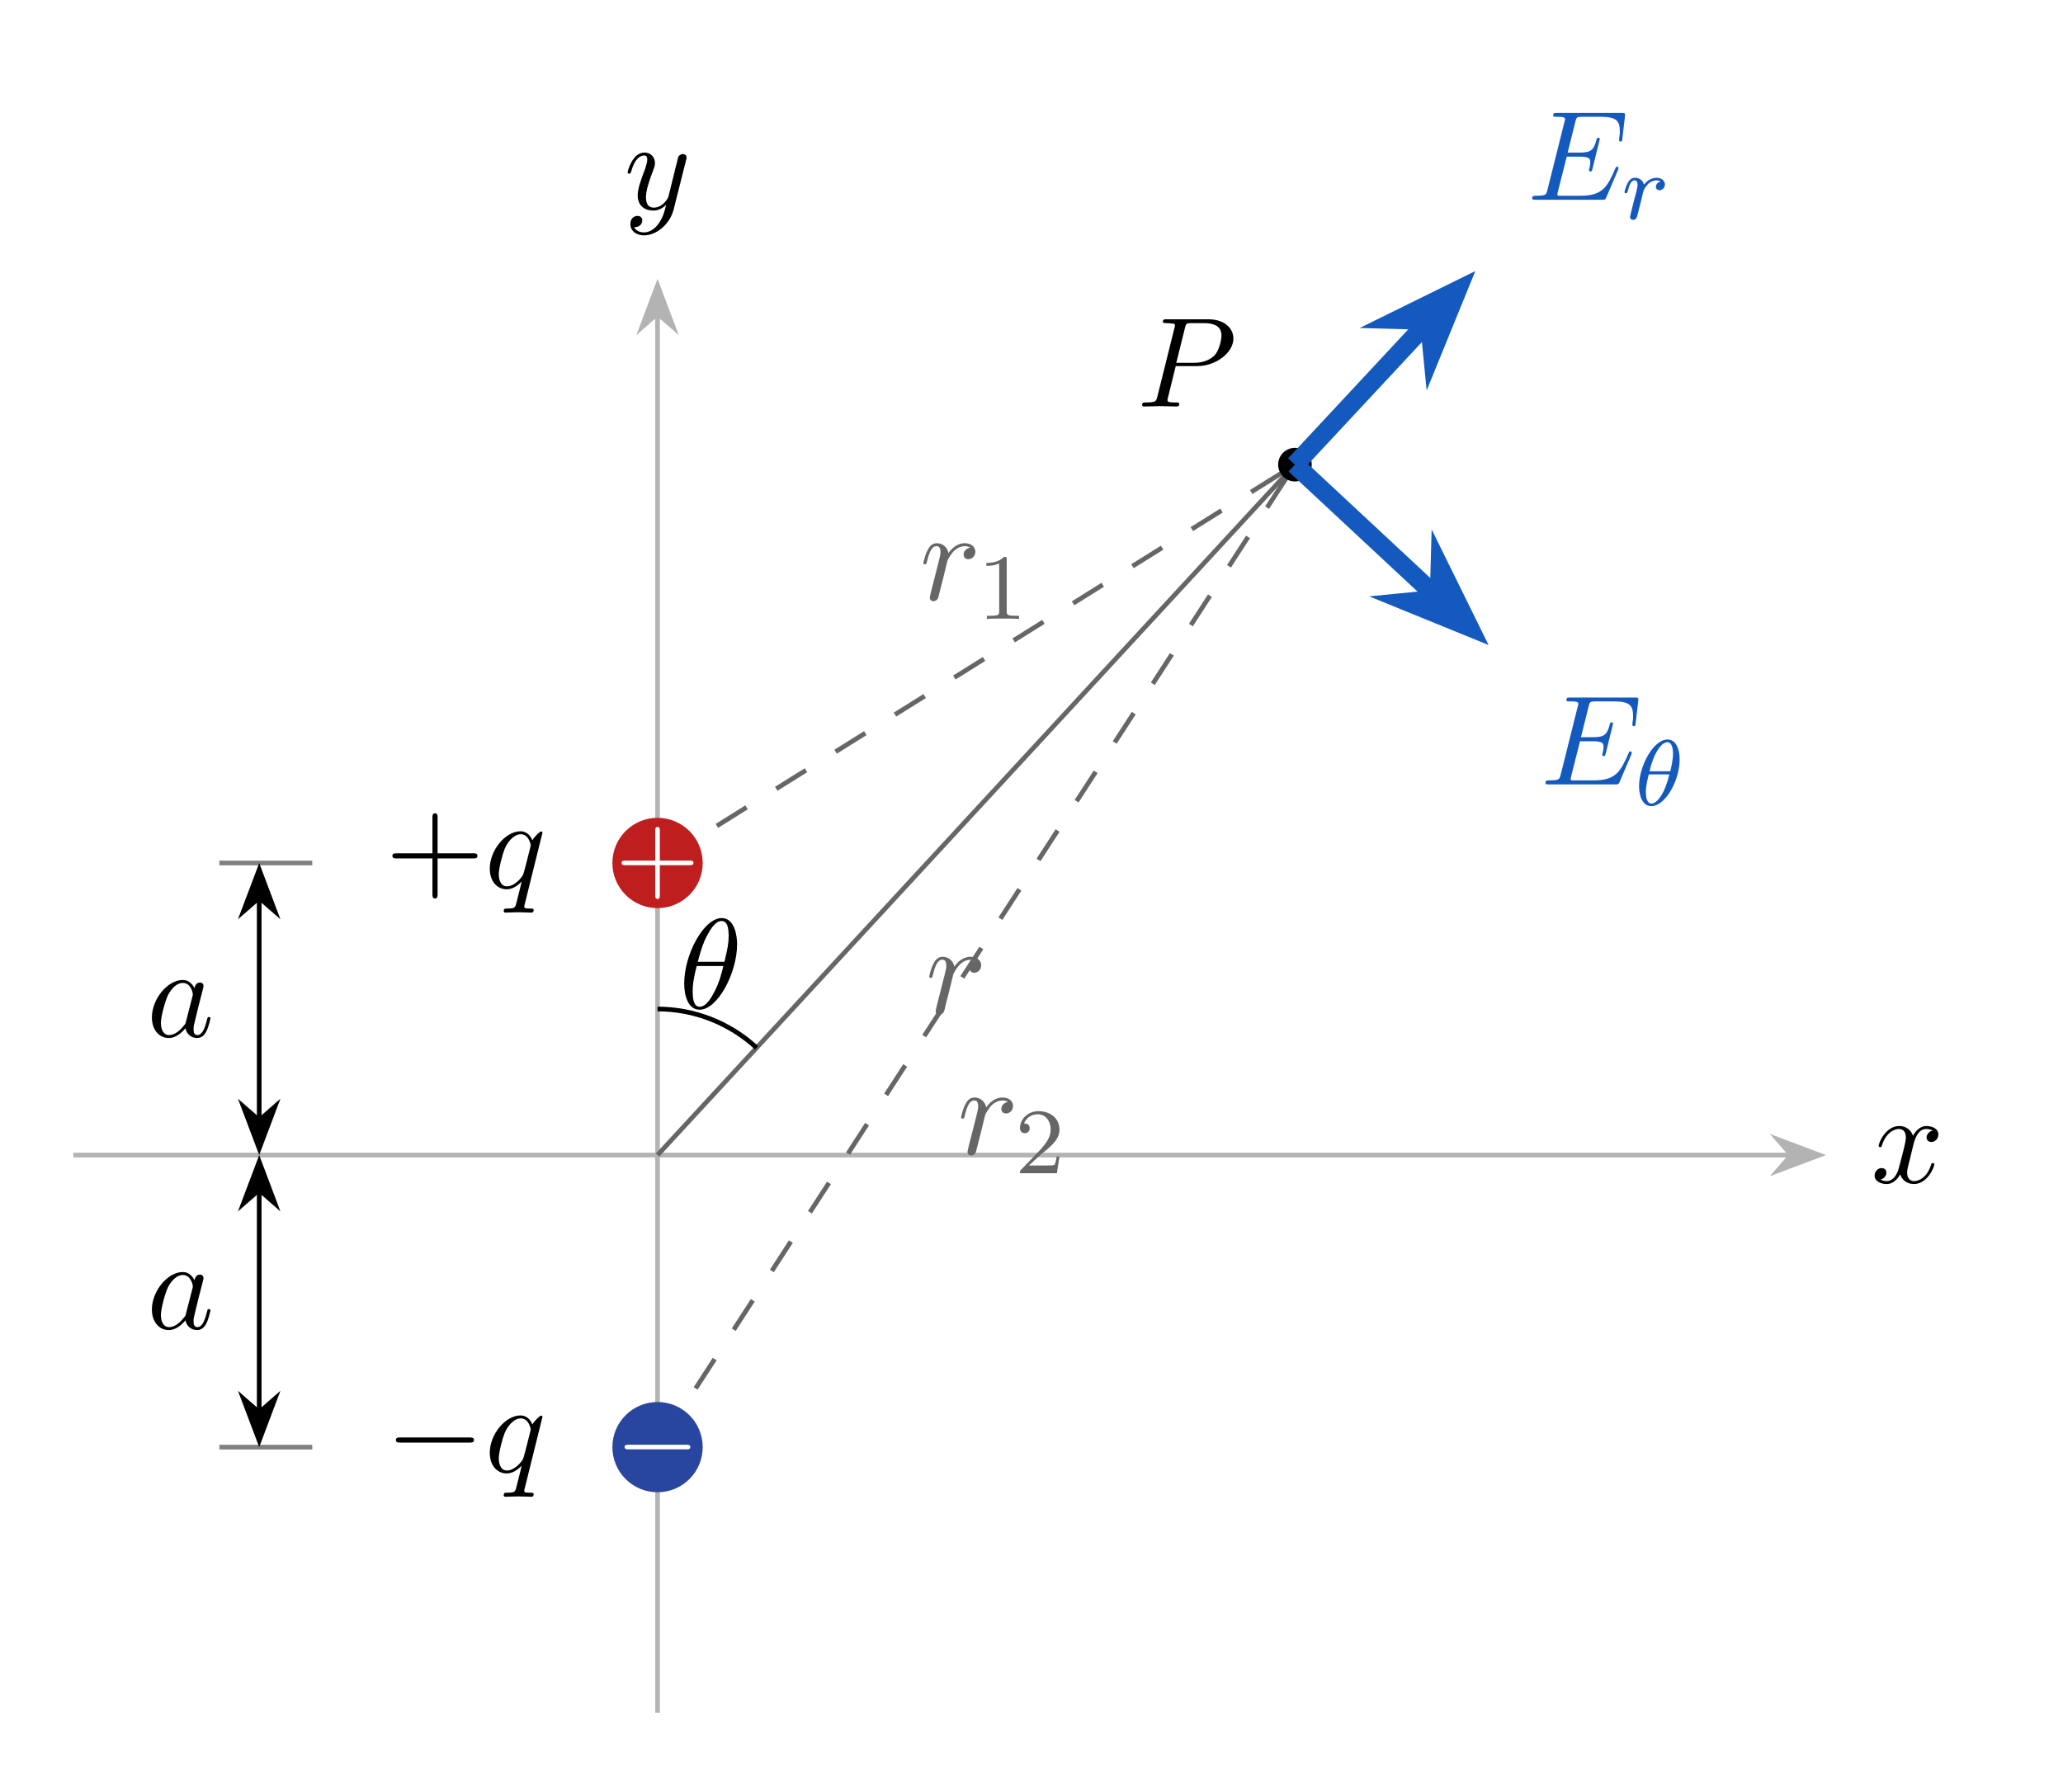
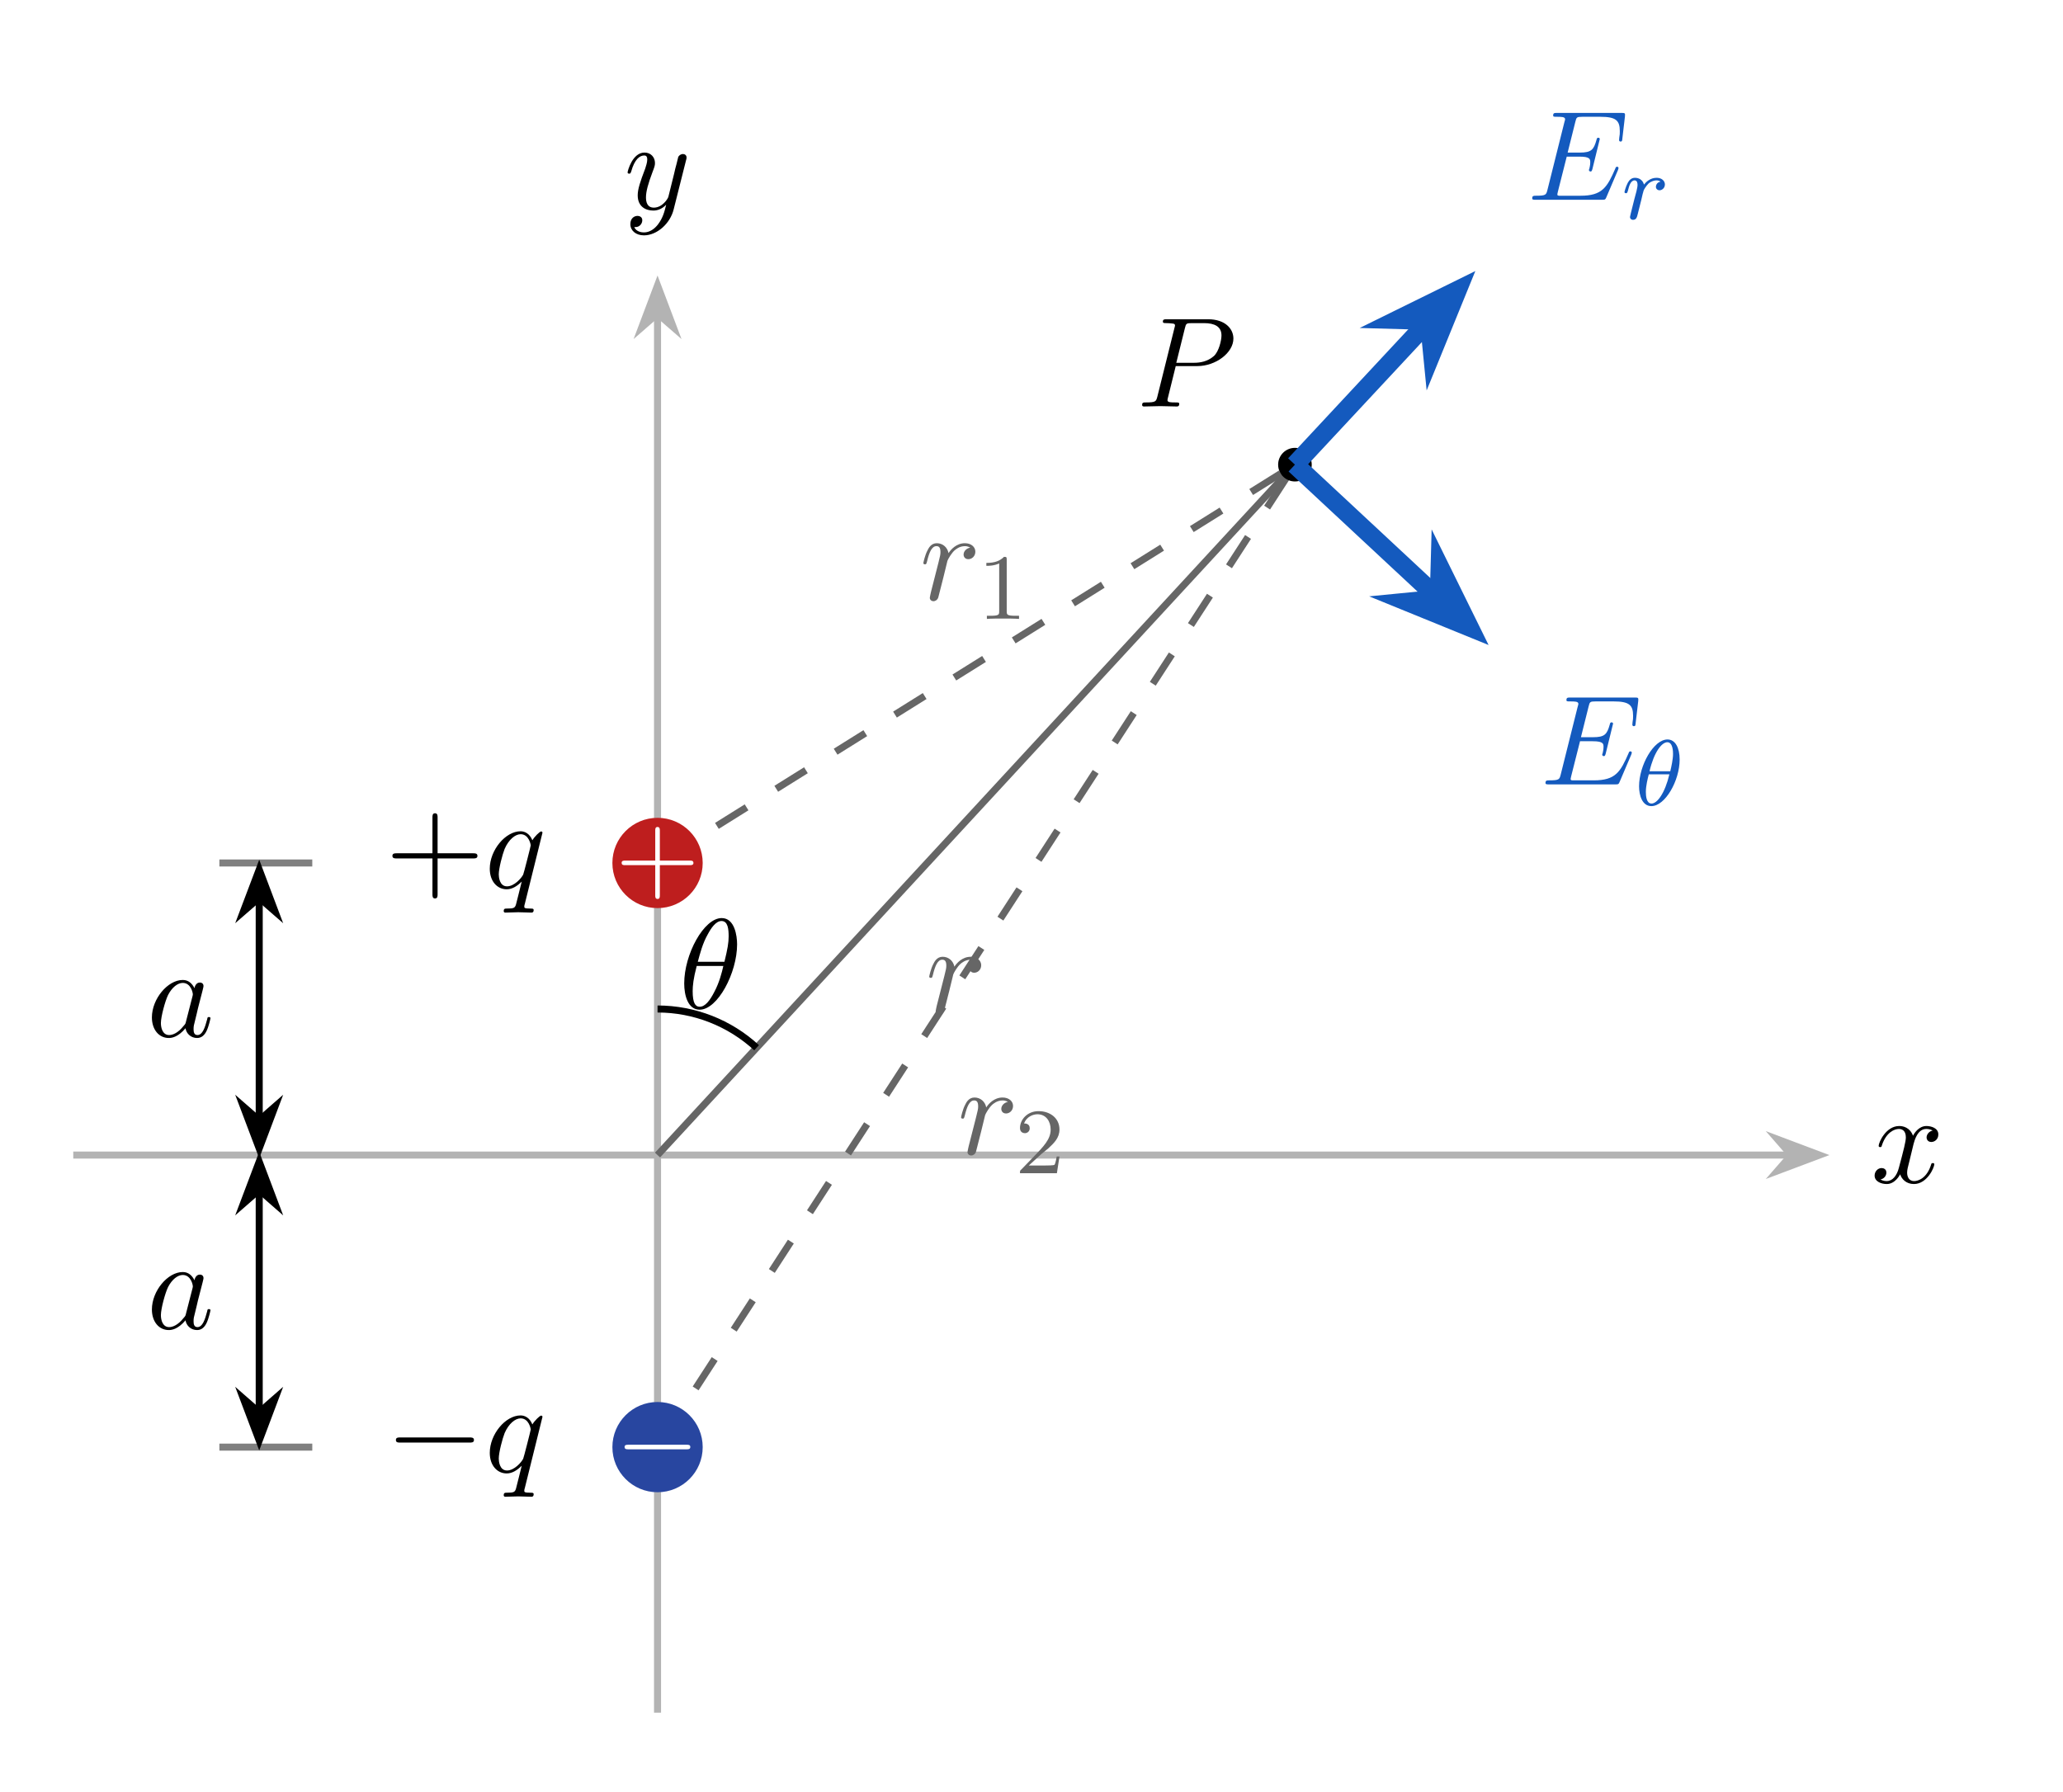
- <svg xmlns="http://www.w3.org/2000/svg" xmlns:xlink="http://www.w3.org/1999/xlink" width="175.53" height="152.45" viewBox="0 0 175.53 152.45">
+ <svg xmlns="http://www.w3.org/2000/svg" xmlns:xlink="http://www.w3.org/1999/xlink" width="280.85" height="243.92" viewBox="0 0 175.53 152.45">
  <defs>
    <g>
      <g id="glyph-0-0">
        <path d="M 3.625 -3.281 C 3.703 -3.562 3.953 -4.562 4.703 -4.562 C 4.766 -4.562 5.031 -4.562 5.25 -4.422 C 4.953 -4.375 4.734 -4.094 4.734 -3.844 C 4.734 -3.672 4.844 -3.453 5.141 -3.453 C 5.391 -3.453 5.734 -3.656 5.734 -4.094 C 5.734 -4.656 5.094 -4.812 4.719 -4.812 C 4.094 -4.812 3.703 -4.234 3.578 -3.984 C 3.312 -4.703 2.719 -4.812 2.406 -4.812 C 1.266 -4.812 0.656 -3.406 0.656 -3.125 C 0.656 -3.016 0.766 -3.016 0.781 -3.016 C 0.875 -3.016 0.906 -3.047 0.922 -3.141 C 1.297 -4.297 2.016 -4.562 2.375 -4.562 C 2.594 -4.562 2.969 -4.469 2.969 -3.844 C 2.969 -3.5 2.781 -2.766 2.375 -1.25 C 2.203 -0.578 1.828 -0.125 1.344 -0.125 C 1.281 -0.125 1.031 -0.125 0.812 -0.266 C 1.078 -0.312 1.312 -0.547 1.312 -0.844 C 1.312 -1.141 1.078 -1.234 0.906 -1.234 C 0.594 -1.234 0.312 -0.953 0.312 -0.594 C 0.312 -0.094 0.859 0.125 1.344 0.125 C 2.062 0.125 2.453 -0.641 2.484 -0.703 C 2.609 -0.297 3 0.125 3.656 0.125 C 4.781 0.125 5.391 -1.281 5.391 -1.562 C 5.391 -1.656 5.297 -1.656 5.266 -1.656 C 5.172 -1.656 5.141 -1.625 5.125 -1.547 C 4.766 -0.375 4.031 -0.125 3.672 -0.125 C 3.25 -0.125 3.078 -0.469 3.078 -0.844 C 3.078 -1.078 3.141 -1.312 3.266 -1.797 Z M 3.625 -3.281 " />
      </g>
      <g id="glyph-0-1">
        <path d="M 5.281 -4.141 C 5.328 -4.297 5.328 -4.312 5.328 -4.391 C 5.328 -4.594 5.172 -4.688 5.016 -4.688 C 4.906 -4.688 4.734 -4.625 4.625 -4.453 C 4.609 -4.406 4.531 -4.062 4.484 -3.875 C 4.406 -3.594 4.328 -3.297 4.266 -3 L 3.781 -1.047 C 3.734 -0.875 3.266 -0.125 2.547 -0.125 C 1.984 -0.125 1.875 -0.594 1.875 -1 C 1.875 -1.5 2.062 -2.172 2.422 -3.125 C 2.594 -3.578 2.641 -3.703 2.641 -3.922 C 2.641 -4.406 2.297 -4.812 1.75 -4.812 C 0.719 -4.812 0.312 -3.234 0.312 -3.125 C 0.312 -3.016 0.422 -3.016 0.453 -3.016 C 0.547 -3.016 0.562 -3.047 0.625 -3.219 C 0.906 -4.234 1.344 -4.562 1.719 -4.562 C 1.812 -4.562 1.984 -4.562 1.984 -4.219 C 1.984 -3.953 1.875 -3.672 1.812 -3.453 C 1.375 -2.312 1.172 -1.688 1.172 -1.172 C 1.172 -0.203 1.859 0.125 2.5 0.125 C 2.922 0.125 3.297 -0.062 3.594 -0.375 C 3.453 0.203 3.328 0.734 2.891 1.312 C 2.609 1.672 2.203 1.984 1.703 1.984 C 1.547 1.984 1.062 1.953 0.875 1.531 C 1.047 1.531 1.188 1.531 1.344 1.406 C 1.453 1.312 1.562 1.156 1.562 0.953 C 1.562 0.625 1.266 0.578 1.156 0.578 C 0.906 0.578 0.547 0.75 0.547 1.281 C 0.547 1.828 1.016 2.234 1.703 2.234 C 2.812 2.234 3.938 1.234 4.234 0.016 Z M 5.281 -4.141 " />
      </g>
      <g id="glyph-0-2">
        <path d="M 0.953 -0.641 C 0.922 -0.484 0.859 -0.234 0.859 -0.172 C 0.859 0.016 1.016 0.125 1.172 0.125 C 1.312 0.125 1.5 0.031 1.578 -0.188 C 1.594 -0.234 1.969 -1.703 2.016 -1.906 C 2.094 -2.266 2.297 -3.016 2.359 -3.312 C 2.406 -3.453 2.703 -3.969 2.969 -4.203 C 3.062 -4.281 3.375 -4.562 3.844 -4.562 C 4.125 -4.562 4.281 -4.438 4.297 -4.438 C 3.969 -4.375 3.734 -4.125 3.734 -3.844 C 3.734 -3.672 3.844 -3.453 4.141 -3.453 C 4.438 -3.453 4.734 -3.703 4.734 -4.094 C 4.734 -4.484 4.391 -4.812 3.844 -4.812 C 3.125 -4.812 2.656 -4.281 2.453 -3.969 C 2.359 -4.453 1.969 -4.812 1.453 -4.812 C 0.953 -4.812 0.75 -4.375 0.656 -4.188 C 0.453 -3.812 0.312 -3.172 0.312 -3.125 C 0.312 -3.016 0.422 -3.016 0.453 -3.016 C 0.547 -3.016 0.562 -3.031 0.625 -3.266 C 0.812 -4.047 1.031 -4.562 1.422 -4.562 C 1.609 -4.562 1.766 -4.484 1.766 -4.062 C 1.766 -3.844 1.734 -3.719 1.594 -3.156 Z M 0.953 -0.641 " />
      </g>
      <g id="glyph-0-3">
        <path d="M 4.953 -5.438 C 4.953 -6.156 4.75 -7.672 3.641 -7.672 C 2.125 -7.672 0.453 -4.594 0.453 -2.109 C 0.453 -1.094 0.766 0.125 1.766 0.125 C 3.297 0.125 4.953 -3 4.953 -5.438 Z M 1.609 -3.953 C 1.797 -4.641 2.016 -5.516 2.453 -6.281 C 2.734 -6.812 3.141 -7.422 3.625 -7.422 C 4.172 -7.422 4.234 -6.734 4.234 -6.109 C 4.234 -5.578 4.141 -5.031 3.875 -3.953 Z M 3.781 -3.594 C 3.672 -3.094 3.438 -2.172 3.016 -1.391 C 2.641 -0.656 2.234 -0.125 1.766 -0.125 C 1.406 -0.125 1.172 -0.438 1.172 -1.453 C 1.172 -1.906 1.234 -2.531 1.516 -3.594 Z M 3.781 -3.594 " />
      </g>
      <g id="glyph-0-4">
        <path d="M 4.922 -4.688 C 4.922 -4.734 4.891 -4.797 4.812 -4.797 C 4.688 -4.797 4.25 -4.359 4.062 -4.047 C 3.828 -4.625 3.406 -4.812 3.062 -4.812 C 1.766 -4.812 0.438 -3.203 0.438 -1.625 C 0.438 -0.547 1.078 0.125 1.875 0.125 C 2.344 0.125 2.766 -0.141 3.156 -0.531 C 3.062 -0.156 2.703 1.312 2.672 1.406 C 2.578 1.719 2.484 1.766 1.875 1.766 C 1.734 1.766 1.625 1.766 1.625 1.984 C 1.625 2 1.625 2.109 1.766 2.109 C 2.125 2.109 2.5 2.078 2.859 2.078 C 3.234 2.078 3.625 2.109 3.984 2.109 C 4.031 2.109 4.172 2.109 4.172 1.891 C 4.172 1.766 4.062 1.766 3.891 1.766 C 3.375 1.766 3.375 1.703 3.375 1.594 C 3.375 1.516 3.391 1.453 3.422 1.359 Z M 1.906 -0.125 C 1.25 -0.125 1.203 -0.953 1.203 -1.141 C 1.203 -1.656 1.516 -2.844 1.703 -3.312 C 2.047 -4.109 2.609 -4.562 3.062 -4.562 C 3.766 -4.562 3.922 -3.688 3.922 -3.609 C 3.922 -3.547 3.312 -1.156 3.281 -1.125 C 3.125 -0.812 2.516 -0.125 1.906 -0.125 Z M 1.906 -0.125 " />
      </g>
      <g id="glyph-0-5">
        <path d="M 4.062 -4.109 C 3.859 -4.516 3.547 -4.812 3.062 -4.812 C 1.781 -4.812 0.438 -3.203 0.438 -1.625 C 0.438 -0.594 1.031 0.125 1.875 0.125 C 2.094 0.125 2.641 0.078 3.297 -0.703 C 3.375 -0.234 3.766 0.125 4.281 0.125 C 4.672 0.125 4.922 -0.125 5.094 -0.484 C 5.281 -0.875 5.422 -1.531 5.422 -1.562 C 5.422 -1.656 5.312 -1.656 5.281 -1.656 C 5.172 -1.656 5.172 -1.625 5.141 -1.469 C 4.953 -0.766 4.75 -0.125 4.312 -0.125 C 4.016 -0.125 3.984 -0.406 3.984 -0.625 C 3.984 -0.859 4 -0.953 4.125 -1.422 C 4.234 -1.875 4.266 -1.984 4.359 -2.406 L 4.75 -3.922 C 4.828 -4.234 4.828 -4.25 4.828 -4.297 C 4.828 -4.484 4.703 -4.594 4.516 -4.594 C 4.25 -4.594 4.094 -4.344 4.062 -4.109 Z M 3.344 -1.297 C 3.297 -1.094 3.297 -1.078 3.125 -0.891 C 2.656 -0.297 2.203 -0.125 1.906 -0.125 C 1.359 -0.125 1.203 -0.719 1.203 -1.141 C 1.203 -1.688 1.562 -3.016 1.812 -3.531 C 2.141 -4.172 2.625 -4.562 3.062 -4.562 C 3.781 -4.562 3.922 -3.672 3.922 -3.609 C 3.922 -3.547 3.906 -3.484 3.891 -3.422 Z M 3.344 -1.297 " />
      </g>
      <g id="glyph-0-6">
        <path d="M 3.297 -3.438 L 5.141 -3.438 C 6.688 -3.438 8.203 -4.562 8.203 -5.781 C 8.203 -6.625 7.484 -7.422 6.062 -7.422 L 2.531 -7.422 C 2.328 -7.422 2.203 -7.422 2.203 -7.219 C 2.203 -7.094 2.312 -7.094 2.516 -7.094 C 2.672 -7.094 2.859 -7.078 2.984 -7.062 C 3.172 -7.047 3.234 -7.016 3.234 -6.891 C 3.234 -6.844 3.219 -6.812 3.188 -6.688 L 1.734 -0.844 C 1.625 -0.422 1.594 -0.344 0.734 -0.344 C 0.547 -0.344 0.438 -0.344 0.438 -0.125 C 0.438 0 0.562 0 0.594 0 C 0.906 0 1.672 -0.031 1.984 -0.031 C 2.203 -0.031 2.453 -0.016 2.672 -0.016 C 2.922 -0.016 3.156 0 3.375 0 C 3.453 0 3.594 0 3.594 -0.219 C 3.594 -0.344 3.5 -0.344 3.297 -0.344 C 2.891 -0.344 2.594 -0.344 2.594 -0.531 C 2.594 -0.594 2.609 -0.656 2.625 -0.719 Z M 4.078 -6.672 C 4.172 -7.062 4.203 -7.094 4.672 -7.094 L 5.703 -7.094 C 6.609 -7.094 7.188 -6.797 7.188 -6.047 C 7.188 -5.625 6.969 -4.688 6.547 -4.297 C 6 -3.812 5.344 -3.719 4.875 -3.719 L 3.344 -3.719 Z M 4.078 -6.672 " />
      </g>
      <g id="glyph-0-7">
        <path d="M 7.703 -2.531 C 7.719 -2.594 7.75 -2.672 7.75 -2.688 C 7.75 -2.703 7.75 -2.812 7.625 -2.812 C 7.531 -2.812 7.5 -2.734 7.484 -2.672 C 6.781 -1.062 6.375 -0.344 4.516 -0.344 L 2.922 -0.344 C 2.766 -0.344 2.75 -0.344 2.688 -0.344 C 2.578 -0.359 2.547 -0.375 2.547 -0.453 C 2.547 -0.484 2.547 -0.516 2.594 -0.703 L 3.344 -3.672 L 4.422 -3.672 C 5.344 -3.672 5.344 -3.453 5.344 -3.172 C 5.344 -3.094 5.344 -2.969 5.266 -2.641 C 5.234 -2.594 5.234 -2.562 5.234 -2.516 C 5.234 -2.469 5.281 -2.406 5.375 -2.406 C 5.453 -2.406 5.484 -2.453 5.531 -2.625 L 6.156 -5.172 C 6.156 -5.234 6.094 -5.281 6.031 -5.281 C 5.922 -5.281 5.906 -5.219 5.875 -5.094 C 5.641 -4.266 5.453 -4.016 4.453 -4.016 L 3.422 -4.016 L 4.078 -6.641 C 4.172 -7.016 4.188 -7.062 4.672 -7.062 L 6.203 -7.062 C 7.531 -7.062 7.859 -6.75 7.859 -5.844 C 7.859 -5.594 7.859 -5.562 7.812 -5.281 C 7.812 -5.203 7.797 -5.141 7.797 -5.078 C 7.797 -5.031 7.828 -4.953 7.922 -4.953 C 8.047 -4.953 8.062 -5.016 8.078 -5.219 L 8.297 -7.094 C 8.328 -7.391 8.281 -7.391 8 -7.391 L 2.516 -7.391 C 2.297 -7.391 2.188 -7.391 2.188 -7.172 C 2.188 -7.062 2.281 -7.062 2.484 -7.062 C 2.891 -7.062 3.203 -7.062 3.203 -6.859 C 3.203 -6.812 3.203 -6.797 3.141 -6.594 L 1.703 -0.844 C 1.594 -0.422 1.578 -0.344 0.719 -0.344 C 0.531 -0.344 0.406 -0.344 0.406 -0.125 C 0.406 0 0.516 0 0.719 0 L 6.359 0 C 6.609 0 6.625 -0.016 6.703 -0.188 Z M 7.703 -2.531 " />
      </g>
      <g id="glyph-1-0">
        <path d="M 2.5 -5.062 C 2.5 -5.266 2.469 -5.281 2.266 -5.281 C 1.938 -4.953 1.516 -4.766 0.766 -4.766 L 0.766 -4.516 C 0.969 -4.516 1.406 -4.516 1.859 -4.719 L 1.859 -0.656 C 1.859 -0.359 1.844 -0.266 1.094 -0.266 L 0.812 -0.266 L 0.812 0 C 1.141 -0.031 1.812 -0.031 2.172 -0.031 C 2.531 -0.031 3.219 -0.031 3.547 0 L 3.547 -0.266 L 3.266 -0.266 C 2.516 -0.266 2.5 -0.359 2.5 -0.656 Z M 2.5 -5.062 " />
      </g>
      <g id="glyph-1-1">
        <path d="M 2.234 -1.625 C 2.359 -1.734 2.703 -2 2.828 -2.109 C 3.312 -2.562 3.781 -3 3.781 -3.719 C 3.781 -4.672 3 -5.281 2 -5.281 C 1.047 -5.281 0.422 -4.562 0.422 -3.844 C 0.422 -3.453 0.734 -3.406 0.844 -3.406 C 1.016 -3.406 1.25 -3.531 1.25 -3.828 C 1.25 -4.234 0.859 -4.234 0.766 -4.234 C 0.984 -4.812 1.531 -5.016 1.906 -5.016 C 2.656 -5.016 3.031 -4.391 3.031 -3.719 C 3.031 -2.891 2.453 -2.297 1.516 -1.328 L 0.516 -0.297 C 0.422 -0.219 0.422 -0.203 0.422 0 L 3.562 0 L 3.781 -1.422 L 3.547 -1.422 C 3.516 -1.266 3.453 -0.859 3.359 -0.719 C 3.312 -0.656 2.703 -0.656 2.578 -0.656 L 1.172 -0.656 Z M 2.234 -1.625 " />
      </g>
      <g id="glyph-2-0">
        <path d="M 6.312 -2.047 C 6.438 -2.047 6.625 -2.047 6.625 -2.234 C 6.625 -2.438 6.453 -2.438 6.312 -2.438 L 3.766 -2.438 L 3.766 -4.984 C 3.766 -5.125 3.766 -5.297 3.562 -5.297 C 3.375 -5.297 3.375 -5.109 3.375 -4.984 L 3.375 -2.438 L 0.828 -2.438 C 0.703 -2.438 0.516 -2.438 0.516 -2.25 C 0.516 -2.047 0.672 -2.047 0.828 -2.047 L 3.375 -2.047 L 3.375 0.516 C 3.375 0.656 3.375 0.828 3.578 0.828 C 3.766 0.828 3.766 0.641 3.766 0.516 L 3.766 -2.047 Z M 6.312 -2.047 " />
      </g>
      <g id="glyph-3-0">
        <path d="M 4.453 -2.5 L 7.484 -2.5 C 7.641 -2.5 7.844 -2.5 7.844 -2.719 C 7.844 -2.938 7.641 -2.938 7.484 -2.938 L 4.453 -2.938 L 4.453 -5.984 C 4.453 -6.141 4.453 -6.344 4.234 -6.344 C 4.016 -6.344 4.016 -6.141 4.016 -5.984 L 4.016 -2.938 L 0.969 -2.938 C 0.812 -2.938 0.609 -2.938 0.609 -2.719 C 0.609 -2.5 0.812 -2.5 0.969 -2.5 L 4.016 -2.5 L 4.016 0.547 C 4.016 0.703 4.016 0.906 4.234 0.906 C 4.453 0.906 4.453 0.703 4.453 0.547 Z M 4.453 -2.5 " />
      </g>
      <g id="glyph-4-0">
        <path d="M 6.031 -2.047 C 6.188 -2.047 6.359 -2.047 6.359 -2.25 C 6.359 -2.438 6.188 -2.438 6.031 -2.438 L 1.094 -2.438 C 0.953 -2.438 0.766 -2.438 0.766 -2.25 C 0.766 -2.047 0.938 -2.047 1.094 -2.047 Z M 6.031 -2.047 " />
      </g>
      <g id="glyph-5-0">
        <path d="M 7.172 -2.5 C 7.344 -2.5 7.547 -2.5 7.547 -2.719 C 7.547 -2.938 7.344 -2.938 7.172 -2.938 L 1.281 -2.938 C 1.094 -2.938 0.906 -2.938 0.906 -2.719 C 0.906 -2.5 1.094 -2.5 1.281 -2.5 Z M 7.172 -2.5 " />
      </g>
      <g id="glyph-6-0">
        <path d="M 1.531 -1.094 C 1.625 -1.438 1.703 -1.781 1.781 -2.125 C 1.797 -2.141 1.844 -2.375 1.859 -2.406 C 1.875 -2.484 2.078 -2.812 2.281 -3.016 C 2.547 -3.234 2.812 -3.281 2.953 -3.281 C 3.047 -3.281 3.188 -3.266 3.297 -3.172 C 2.953 -3.109 2.906 -2.812 2.906 -2.734 C 2.906 -2.562 3.047 -2.438 3.219 -2.438 C 3.422 -2.438 3.672 -2.625 3.672 -2.938 C 3.672 -3.219 3.422 -3.5 2.969 -3.5 C 2.422 -3.5 2.062 -3.141 1.891 -2.922 C 1.734 -3.5 1.203 -3.5 1.125 -3.5 C 0.828 -3.5 0.641 -3.312 0.516 -3.078 C 0.328 -2.719 0.234 -2.312 0.234 -2.281 C 0.234 -2.219 0.297 -2.188 0.359 -2.188 C 0.453 -2.188 0.469 -2.219 0.531 -2.422 C 0.625 -2.812 0.766 -3.281 1.094 -3.281 C 1.297 -3.281 1.344 -3.078 1.344 -2.906 C 1.344 -2.766 1.312 -2.609 1.25 -2.344 C 1.234 -2.281 1.109 -1.812 1.078 -1.703 L 0.781 -0.516 C 0.75 -0.391 0.703 -0.203 0.703 -0.172 C 0.703 0.016 0.859 0.078 0.953 0.078 C 1.234 0.078 1.297 -0.141 1.359 -0.406 Z M 1.531 -1.094 " />
      </g>
      <g id="glyph-6-1">
        <path d="M 3.797 -3.891 C 3.797 -4.891 3.422 -5.594 2.766 -5.594 C 1.578 -5.594 0.344 -3.375 0.344 -1.609 C 0.344 -0.844 0.609 0.078 1.391 0.078 C 2.562 0.078 3.797 -2.078 3.797 -3.891 Z M 1.234 -2.891 C 1.609 -4.5 2.266 -5.359 2.75 -5.359 C 3.234 -5.359 3.234 -4.516 3.234 -4.359 C 3.234 -3.922 3.094 -3.281 3 -2.891 Z M 2.922 -2.625 C 2.547 -1.031 1.891 -0.141 1.406 -0.141 C 0.969 -0.141 0.922 -0.781 0.922 -1.141 C 0.922 -1.641 1.078 -2.281 1.172 -2.625 Z M 2.922 -2.625 " />
      </g>
    </g>
  </defs>
-   <path fill="none" stroke-width="0.399" stroke-linecap="butt" stroke-linejoin="miter" stroke="rgb(70%, 70%, 70%)" stroke-opacity="1" stroke-miterlimit="10" d="M -49.892 -0.001 L 96.717 -0.001 " transform="matrix(0.996405, 0, 0, -0.996405, 55.94679, 98.29637)" />
-   <path fill-rule="nonzero" fill="rgb(70%, 70%, 70%)" fill-opacity="1" stroke-width="0.399" stroke-linecap="butt" stroke-linejoin="miter" stroke="rgb(70%, 70%, 70%)" stroke-opacity="1" stroke-miterlimit="10" d="M 4.216 -0.001 L 0.644 1.344 L 1.816 -0.001 L 0.644 -1.345 Z M 4.216 -0.001 " transform="matrix(0.996405, 0, 0, -0.996405, 150.6042, 98.29637)" />
+   <path fill="none" stroke-width="0.6" stroke-linecap="butt" stroke-linejoin="miter" stroke="rgb(70%, 70%, 70%)" stroke-opacity="1" stroke-miterlimit="10" d="M -49.892 -0.001 L 96.717 -0.001 " transform="matrix(0.996405, 0, 0, -0.996405, 55.94679, 98.29637)" />
+   <path fill-rule="nonzero" fill="rgb(70%, 70%, 70%)" fill-opacity="1" stroke-width="0.6" stroke-linecap="butt" stroke-linejoin="miter" stroke="rgb(70%, 70%, 70%)" stroke-opacity="1" stroke-miterlimit="10" d="M 4.216 -0.001 L 0.644 1.344 L 1.816 -0.001 L 0.644 -1.345 Z M 4.216 -0.001 " transform="matrix(0.996405, 0, 0, -0.996405, 150.6042, 98.29637)" />
  <g fill="rgb(0%, 0%, 0%)" fill-opacity="1">
    <use xlink:href="#glyph-0-0" x="159.19" y="100.637" />
  </g>
-   <path fill="none" stroke-width="0.399" stroke-linecap="butt" stroke-linejoin="miter" stroke="rgb(70%, 70%, 70%)" stroke-opacity="1" stroke-miterlimit="10" d="M -0.001 -47.625 L -0.001 71.773 " transform="matrix(0.996405, 0, 0, -0.996405, 55.94679, 98.29637)" />
-   <path fill-rule="nonzero" fill="rgb(70%, 70%, 70%)" fill-opacity="1" stroke-width="0.399" stroke-linecap="butt" stroke-linejoin="miter" stroke="rgb(70%, 70%, 70%)" stroke-opacity="1" stroke-miterlimit="10" d="M 4.217 0.001 L 0.645 1.346 L 1.817 0.001 L 0.645 -1.347 Z M 4.217 0.001 " transform="matrix(0, -0.996405, -0.996405, 0, 55.94679, 28.4944)" />
+   <path fill="none" stroke-width="0.6" stroke-linecap="butt" stroke-linejoin="miter" stroke="rgb(70%, 70%, 70%)" stroke-opacity="1" stroke-miterlimit="10" d="M -0.001 -47.625 L -0.001 71.773 " transform="matrix(0.996405, 0, 0, -0.996405, 55.94679, 98.29637)" />
+   <path fill-rule="nonzero" fill="rgb(70%, 70%, 70%)" fill-opacity="1" stroke-width="0.6" stroke-linecap="butt" stroke-linejoin="miter" stroke="rgb(70%, 70%, 70%)" stroke-opacity="1" stroke-miterlimit="10" d="M 4.217 0.001 L 0.645 1.346 L 1.817 0.001 L 0.645 -1.347 Z M 4.217 0.001 " transform="matrix(0, -0.996405, -0.996405, 0, 55.94679, 28.4944)" />
  <g fill="rgb(0%, 0%, 0%)" fill-opacity="1">
    <use xlink:href="#glyph-0-1" x="53.087" y="17.795" />
  </g>
-   <path fill="none" stroke-width="0.399" stroke-linecap="butt" stroke-linejoin="miter" stroke="rgb(39.999%, 39.999%, 39.999%)" stroke-opacity="1" stroke-miterlimit="10" d="M -0.001 -0.001 L 54.429 58.965 " transform="matrix(0.996405, 0, 0, -0.996405, 55.94679, 98.29637)" />
+   <path fill="none" stroke-width="0.6" stroke-linecap="butt" stroke-linejoin="miter" stroke="rgb(39.999%, 39.999%, 39.999%)" stroke-opacity="1" stroke-miterlimit="10" d="M -0.001 -0.001 L 54.429 58.965 " transform="matrix(0.996405, 0, 0, -0.996405, 55.94679, 98.29637)" />
  <g fill="rgb(39.999%, 39.999%, 39.999%)" fill-opacity="1">
    <use xlink:href="#glyph-0-2" x="78.751" y="86.234" />
  </g>
-   <path fill="none" stroke-width="0.399" stroke-linecap="butt" stroke-linejoin="miter" stroke="rgb(39.999%, 39.999%, 39.999%)" stroke-opacity="1" stroke-dasharray="2.989 2.989" stroke-miterlimit="10" d="M -0.001 24.945 L 54.429 58.965 " transform="matrix(0.996405, 0, 0, -0.996405, 55.94679, 98.29637)" />
+   <path fill="none" stroke-width="0.6" stroke-linecap="butt" stroke-linejoin="miter" stroke="rgb(39.999%, 39.999%, 39.999%)" stroke-opacity="1" stroke-dasharray="2.989 2.989" stroke-miterlimit="10" d="M -0.001 24.945 L 54.429 58.965 " transform="matrix(0.996405, 0, 0, -0.996405, 55.94679, 98.29637)" />
  <g fill="rgb(39.999%, 39.999%, 39.999%)" fill-opacity="1">
    <use xlink:href="#glyph-0-2" x="78.253" y="51.04" />
  </g>
  <g fill="rgb(39.999%, 39.999%, 39.999%)" fill-opacity="1">
    <use xlink:href="#glyph-1-0" x="83.157" y="52.67" />
  </g>
-   <path fill="none" stroke-width="0.399" stroke-linecap="butt" stroke-linejoin="miter" stroke="rgb(39.999%, 39.999%, 39.999%)" stroke-opacity="1" stroke-dasharray="2.989 2.989" stroke-miterlimit="10" d="M -0.001 -24.946 L 54.429 58.965 " transform="matrix(0.996405, 0, 0, -0.996405, 55.94679, 98.29637)" />
+   <path fill="none" stroke-width="0.6" stroke-linecap="butt" stroke-linejoin="miter" stroke="rgb(39.999%, 39.999%, 39.999%)" stroke-opacity="1" stroke-dasharray="2.989 2.989" stroke-miterlimit="10" d="M -0.001 -24.946 L 54.429 58.965 " transform="matrix(0.996405, 0, 0, -0.996405, 55.94679, 98.29637)" />
  <g fill="rgb(39.999%, 39.999%, 39.999%)" fill-opacity="1">
    <use xlink:href="#glyph-0-2" x="81.461" y="98.211" />
  </g>
  <g fill="rgb(39.999%, 39.999%, 39.999%)" fill-opacity="1">
    <use xlink:href="#glyph-1-1" x="86.364" y="99.841" />
  </g>
-   <path fill="none" stroke-width="0.399" stroke-linecap="butt" stroke-linejoin="miter" stroke="rgb(0%, 0%, 0%)" stroke-opacity="1" stroke-miterlimit="10" d="M -0.001 12.474 C 3.135 12.474 6.153 11.29 8.459 9.165 " transform="matrix(0.996405, 0, 0, -0.996405, 55.94679, 98.29637)" />
+   <path fill="none" stroke-width="0.6" stroke-linecap="butt" stroke-linejoin="miter" stroke="rgb(0%, 0%, 0%)" stroke-opacity="1" stroke-miterlimit="10" d="M -0.001 12.474 C 3.135 12.474 6.153 11.29 8.459 9.165 " transform="matrix(0.996405, 0, 0, -0.996405, 55.94679, 98.29637)" />
  <g fill="rgb(0%, 0%, 0%)" fill-opacity="1">
    <use xlink:href="#glyph-0-3" x="57.763" y="85.801" />
  </g>
  <path fill-rule="nonzero" fill="rgb(74.5%, 11.8%, 11.8%)" fill-opacity="1" d="M 59.789 73.441 C 59.789 71.32 58.066 69.598 55.945 69.598 C 53.824 69.598 52.105 71.32 52.105 73.441 C 52.105 75.562 53.824 77.281 55.945 77.281 C 58.066 77.281 59.789 75.562 59.789 73.441 Z M 59.789 73.441 " />
  <g fill="rgb(100%, 100%, 100%)" fill-opacity="1">
    <use xlink:href="#glyph-2-0" x="52.376" y="75.674" />
  </g>
  <g fill="rgb(0%, 0%, 0%)" fill-opacity="1">
    <use xlink:href="#glyph-3-0" x="32.779" y="75.554" />
  </g>
  <g fill="rgb(0%, 0%, 0%)" fill-opacity="1">
    <use xlink:href="#glyph-0-4" x="41.234" y="75.554" />
  </g>
  <path fill-rule="nonzero" fill="rgb(15.7%, 27.499%, 62.7%)" fill-opacity="1" d="M 59.789 123.152 C 59.789 121.031 58.066 119.312 55.945 119.312 C 53.824 119.312 52.105 121.031 52.105 123.152 C 52.105 125.273 53.824 126.992 55.945 126.992 C 58.066 126.992 59.789 125.273 59.789 123.152 Z M 59.789 123.152 " />
  <g fill="rgb(100%, 100%, 100%)" fill-opacity="1">
    <use xlink:href="#glyph-4-0" x="52.376" y="125.386" />
  </g>
  <g fill="rgb(0%, 0%, 0%)" fill-opacity="1">
    <use xlink:href="#glyph-5-0" x="32.779" y="125.266" />
  </g>
  <g fill="rgb(0%, 0%, 0%)" fill-opacity="1">
    <use xlink:href="#glyph-0-4" x="41.234" y="125.266" />
  </g>
-   <path fill="none" stroke-width="0.399" stroke-linecap="butt" stroke-linejoin="miter" stroke="rgb(50%, 50%, 50%)" stroke-opacity="1" stroke-miterlimit="10" d="M -37.417 24.945 L -29.482 24.945 " transform="matrix(0.996405, 0, 0, -0.996405, 55.94679, 98.29637)" />
-   <path fill="none" stroke-width="0.399" stroke-linecap="butt" stroke-linejoin="miter" stroke="rgb(50%, 50%, 50%)" stroke-opacity="1" stroke-miterlimit="10" d="M -37.417 -24.946 L -29.482 -24.946 " transform="matrix(0.996405, 0, 0, -0.996405, 55.94679, 98.29637)" />
-   <path fill="none" stroke-width="0.399" stroke-linecap="butt" stroke-linejoin="miter" stroke="rgb(0%, 0%, 0%)" stroke-opacity="1" stroke-miterlimit="10" d="M -34.014 3.065 L -34.014 21.883 " transform="matrix(0.996405, 0, 0, -0.996405, 55.94679, 98.29637)" />
-   <path fill-rule="nonzero" fill="rgb(0%, 0%, 0%)" fill-opacity="1" stroke-width="0.399" stroke-linecap="butt" stroke-linejoin="miter" stroke="rgb(0%, 0%, 0%)" stroke-opacity="1" stroke-miterlimit="10" d="M 4.214 0.002 L 0.643 1.347 L 1.819 0.002 L 0.643 -1.347 Z M 4.214 0.002 " transform="matrix(0, 0.996405, 0.996405, 0, 22.05279, 93.53147)" />
-   <path fill-rule="nonzero" fill="rgb(0%, 0%, 0%)" fill-opacity="1" stroke-width="0.399" stroke-linecap="butt" stroke-linejoin="miter" stroke="rgb(0%, 0%, 0%)" stroke-opacity="1" stroke-miterlimit="10" d="M 4.213 -0.002 L 0.645 1.347 L 1.818 -0.002 L 0.645 -1.347 Z M 4.213 -0.002 " transform="matrix(0, -0.996405, -0.996405, 0, 22.05279, 78.20556)" />
+   <path fill="none" stroke-width="0.6" stroke-linecap="butt" stroke-linejoin="miter" stroke="rgb(50%, 50%, 50%)" stroke-opacity="1" stroke-miterlimit="10" d="M -37.417 24.945 L -29.482 24.945 " transform="matrix(0.996405, 0, 0, -0.996405, 55.94679, 98.29637)" />
+   <path fill="none" stroke-width="0.6" stroke-linecap="butt" stroke-linejoin="miter" stroke="rgb(50%, 50%, 50%)" stroke-opacity="1" stroke-miterlimit="10" d="M -37.417 -24.946 L -29.482 -24.946 " transform="matrix(0.996405, 0, 0, -0.996405, 55.94679, 98.29637)" />
+   <path fill="none" stroke-width="0.6" stroke-linecap="butt" stroke-linejoin="miter" stroke="rgb(0%, 0%, 0%)" stroke-opacity="1" stroke-miterlimit="10" d="M -34.014 3.065 L -34.014 21.883 " transform="matrix(0.996405, 0, 0, -0.996405, 55.94679, 98.29637)" />
+   <path fill-rule="nonzero" fill="rgb(0%, 0%, 0%)" fill-opacity="1" stroke-width="0.6" stroke-linecap="butt" stroke-linejoin="miter" stroke="rgb(0%, 0%, 0%)" stroke-opacity="1" stroke-miterlimit="10" d="M 4.214 0.002 L 0.643 1.347 L 1.819 0.002 L 0.643 -1.347 Z M 4.214 0.002 " transform="matrix(0, 0.996405, 0.996405, 0, 22.05279, 93.53147)" />
+   <path fill-rule="nonzero" fill="rgb(0%, 0%, 0%)" fill-opacity="1" stroke-width="0.6" stroke-linecap="butt" stroke-linejoin="miter" stroke="rgb(0%, 0%, 0%)" stroke-opacity="1" stroke-miterlimit="10" d="M 4.213 -0.002 L 0.645 1.347 L 1.818 -0.002 L 0.645 -1.347 Z M 4.213 -0.002 " transform="matrix(0, -0.996405, -0.996405, 0, 22.05279, 78.20556)" />
  <g fill="rgb(0%, 0%, 0%)" fill-opacity="1">
    <use xlink:href="#glyph-0-5" x="12.486" y="88.209" />
  </g>
-   <path fill="none" stroke-width="0.399" stroke-linecap="butt" stroke-linejoin="miter" stroke="rgb(0%, 0%, 0%)" stroke-opacity="1" stroke-miterlimit="10" d="M -34.014 -3.062 L -34.014 -21.88 " transform="matrix(0.996405, 0, 0, -0.996405, 55.94679, 98.29637)" />
-   <path fill-rule="nonzero" fill="rgb(0%, 0%, 0%)" fill-opacity="1" stroke-width="0.399" stroke-linecap="butt" stroke-linejoin="miter" stroke="rgb(0%, 0%, 0%)" stroke-opacity="1" stroke-miterlimit="10" d="M 4.213 -0.002 L 0.642 1.347 L 1.818 -0.002 L 0.642 -1.347 Z M 4.213 -0.002 " transform="matrix(0, -0.996405, -0.996405, 0, 22.05279, 103.0613)" />
-   <path fill-rule="nonzero" fill="rgb(0%, 0%, 0%)" fill-opacity="1" stroke-width="0.399" stroke-linecap="butt" stroke-linejoin="miter" stroke="rgb(0%, 0%, 0%)" stroke-opacity="1" stroke-miterlimit="10" d="M 4.214 0.002 L 0.642 1.347 L 1.819 0.002 L 0.642 -1.347 Z M 4.214 0.002 " transform="matrix(0, 0.996405, 0.996405, 0, 22.05279, 118.3872)" />
+   <path fill="none" stroke-width="0.6" stroke-linecap="butt" stroke-linejoin="miter" stroke="rgb(0%, 0%, 0%)" stroke-opacity="1" stroke-miterlimit="10" d="M -34.014 -3.062 L -34.014 -21.88 " transform="matrix(0.996405, 0, 0, -0.996405, 55.94679, 98.29637)" />
+   <path fill-rule="nonzero" fill="rgb(0%, 0%, 0%)" fill-opacity="1" stroke-width="0.6" stroke-linecap="butt" stroke-linejoin="miter" stroke="rgb(0%, 0%, 0%)" stroke-opacity="1" stroke-miterlimit="10" d="M 4.213 -0.002 L 0.642 1.347 L 1.818 -0.002 L 0.642 -1.347 Z M 4.213 -0.002 " transform="matrix(0, -0.996405, -0.996405, 0, 22.05279, 103.0613)" />
+   <path fill-rule="nonzero" fill="rgb(0%, 0%, 0%)" fill-opacity="1" stroke-width="0.6" stroke-linecap="butt" stroke-linejoin="miter" stroke="rgb(0%, 0%, 0%)" stroke-opacity="1" stroke-miterlimit="10" d="M 4.214 0.002 L 0.642 1.347 L 1.819 0.002 L 0.642 -1.347 Z M 4.214 0.002 " transform="matrix(0, 0.996405, 0.996405, 0, 22.05279, 118.3872)" />
  <g fill="rgb(0%, 0%, 0%)" fill-opacity="1">
    <use xlink:href="#glyph-0-5" x="12.486" y="113.064" />
  </g>
  <path fill-rule="nonzero" fill="rgb(0%, 0%, 0%)" fill-opacity="1" d="M 111.609 39.543 C 111.609 38.754 110.969 38.113 110.18 38.113 C 109.391 38.113 108.75 38.754 108.75 39.543 C 108.75 40.332 109.391 40.973 110.18 40.973 C 110.969 40.973 111.609 40.332 111.609 39.543 Z M 111.609 39.543 " />
  <g fill="rgb(0%, 0%, 0%)" fill-opacity="1">
    <use xlink:href="#glyph-0-6" x="96.741" y="34.592" />
  </g>
  <path fill="none" stroke-width="1.594" stroke-linecap="butt" stroke-linejoin="miter" stroke="rgb(7.799%, 35.3%, 74.5%)" stroke-opacity="1" stroke-miterlimit="10" d="M 54.429 58.965 L 65.621 70.981 " transform="matrix(0.996405, 0, 0, -0.996405, 55.94679, 98.29637)" />
  <path fill-rule="nonzero" fill="rgb(7.799%, 35.3%, 74.5%)" fill-opacity="1" stroke-width="1.594" stroke-linecap="butt" stroke-linejoin="miter" stroke="rgb(7.799%, 35.3%, 74.5%)" stroke-opacity="1" stroke-miterlimit="10" d="M 7.893 -0 L 2.575 2.022 L 4.356 0.001 L 2.573 -2.019 Z M 7.893 -0 " transform="matrix(0.67915, -0.72907, -0.72907, -0.67915, 118.6435, 30.45744)" />
  <g fill="rgb(7.799%, 35.3%, 74.5%)" fill-opacity="1">
    <use xlink:href="#glyph-0-7" x="129.962" y="17.001" />
  </g>
  <g fill="rgb(7.799%, 35.3%, 74.5%)" fill-opacity="1">
    <use xlink:href="#glyph-6-0" x="137.986" y="18.631" />
  </g>
  <path fill="none" stroke-width="1.594" stroke-linecap="butt" stroke-linejoin="miter" stroke="rgb(7.799%, 35.3%, 74.5%)" stroke-opacity="1" stroke-miterlimit="10" d="M 54.429 58.965 L 66.444 47.773 " transform="matrix(0.996405, 0, 0, -0.996405, 55.94679, 98.29637)" />
  <path fill-rule="nonzero" fill="rgb(7.799%, 35.3%, 74.5%)" fill-opacity="1" stroke-width="1.594" stroke-linecap="butt" stroke-linejoin="miter" stroke="rgb(7.799%, 35.3%, 74.5%)" stroke-opacity="1" stroke-miterlimit="10" d="M 7.892 -0 L 2.574 2.022 L 4.355 0 L 2.572 -2.02 Z M 7.892 -0 " transform="matrix(0.72907, 0.67915, 0.67915, -0.72907, 119.266, 48.00716)" />
  <g fill="rgb(7.799%, 35.3%, 74.5%)" fill-opacity="1">
    <use xlink:href="#glyph-0-7" x="131.092" y="66.753" />
  </g>
  <g fill="rgb(7.799%, 35.3%, 74.5%)" fill-opacity="1">
    <use xlink:href="#glyph-6-1" x="139.116" y="68.524" />
  </g>
</svg>
